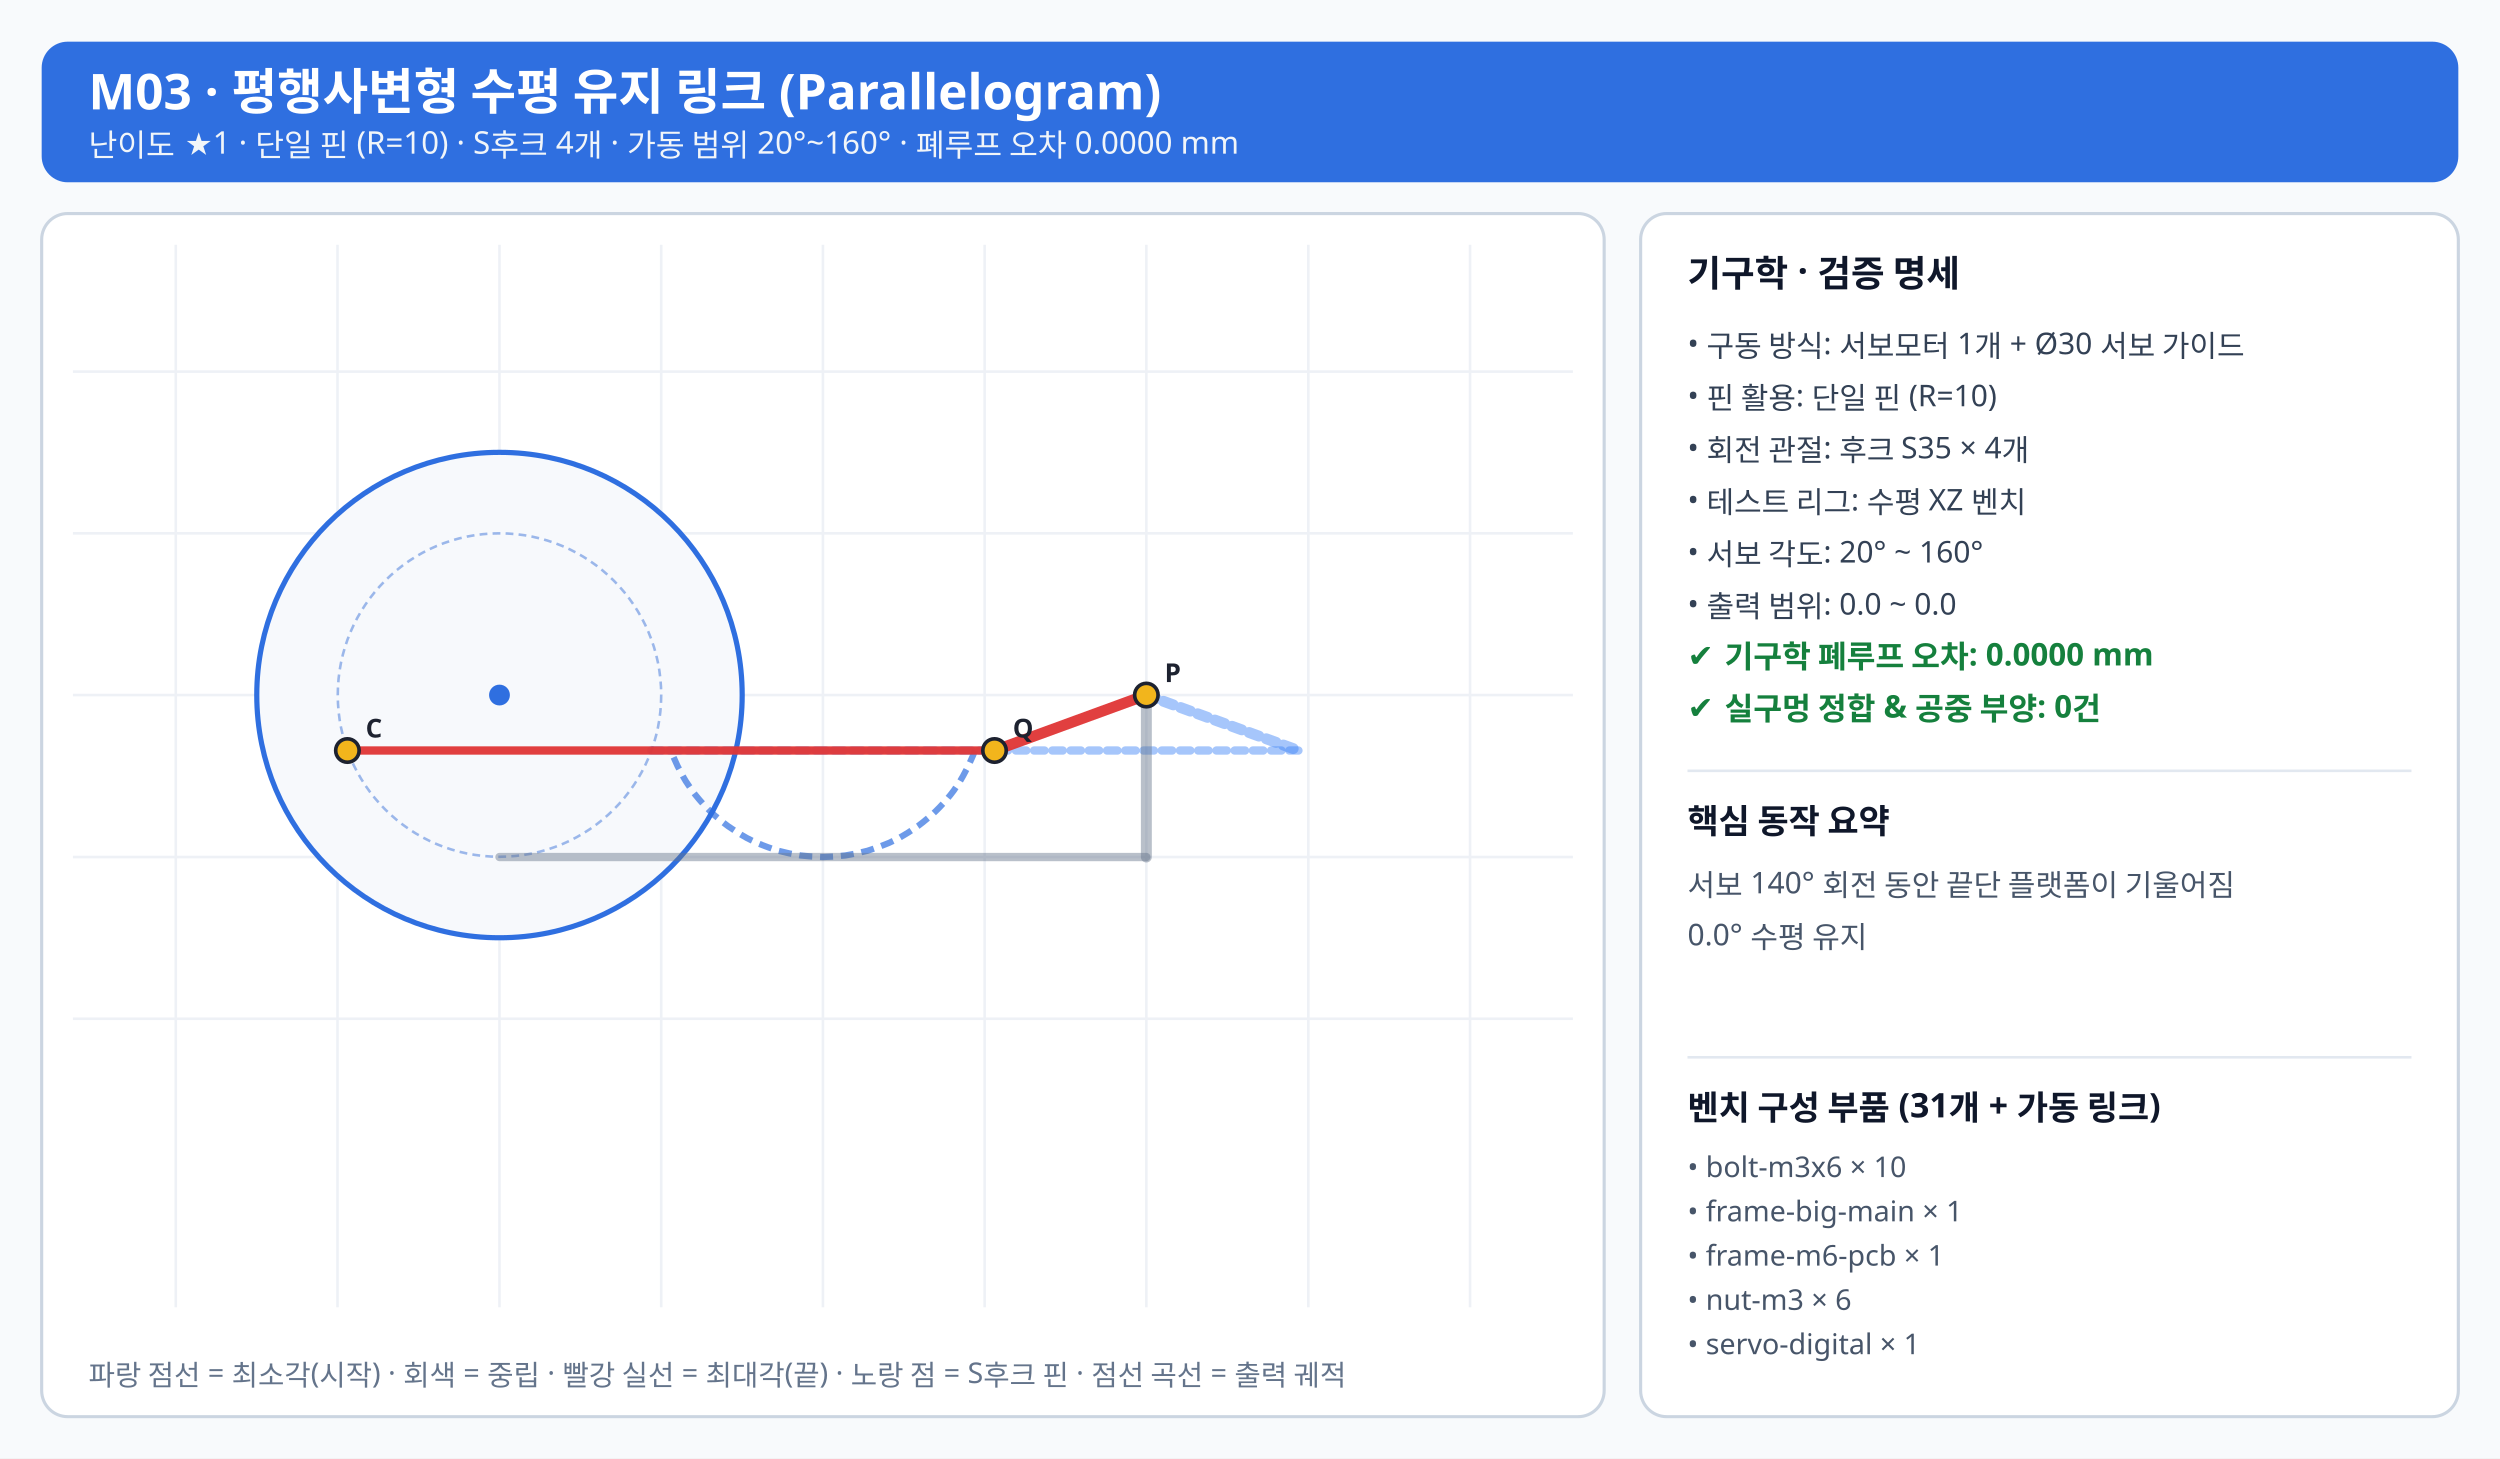
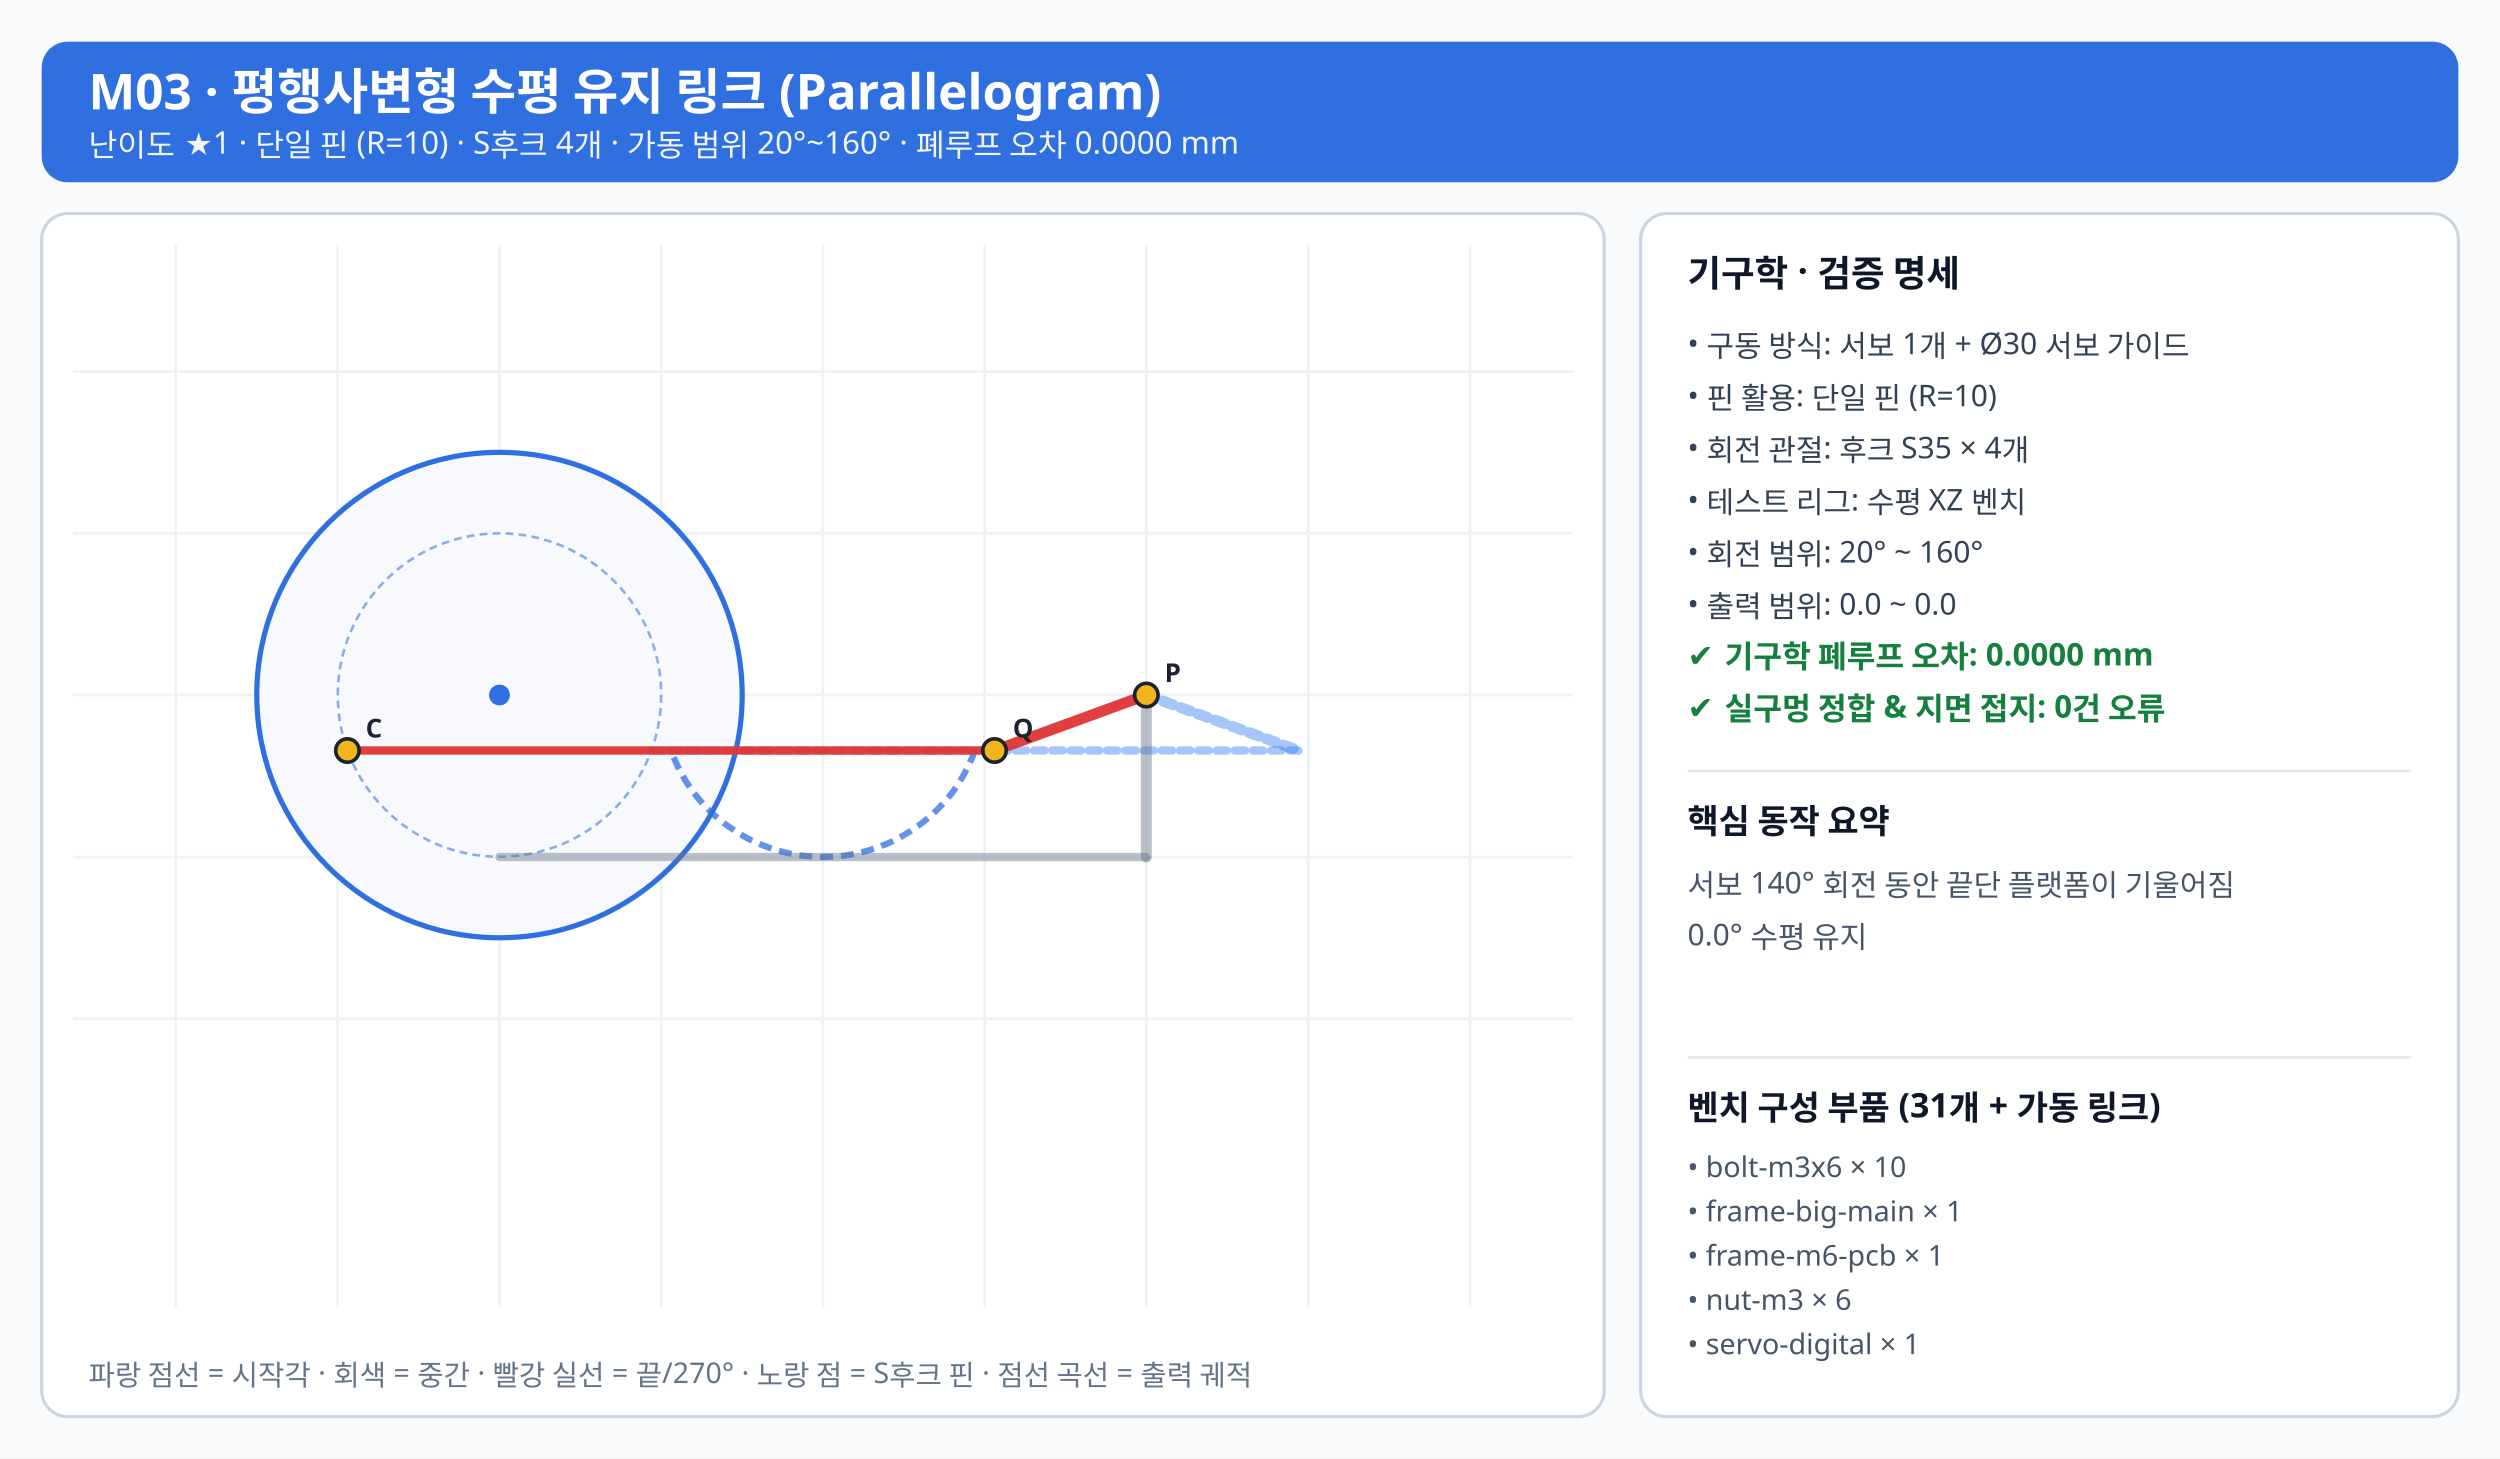
<svg xmlns="http://www.w3.org/2000/svg" viewBox="0 0 960 560" font-family="Pretendard,Apple SD Gothic Neo,sans-serif">
  <rect width="960" height="560" fill="#f8fafc" />
  <rect x="16" y="16" width="928" height="54" rx="10" fill="#2f6fe0" />
  <text x="34" y="42" fill="#fff" font-size="19" font-weight="800">M03 · 평행사변형 수평 유지 링크 (Parallelogram)</text>
  <text x="34" y="60" fill="#f1f5f9" font-size="12">난이도 ★1 · 단일 핀 (R=10) · S후크 4개 · 가동 범위 20°~160° · 폐루프 오차 0.0000 mm</text>
  <rect x="16" y="82" width="600" height="462" rx="10" fill="#fff" stroke="#cbd5e1" stroke-width="1.2" />
  <line x1="67.5" y1="94" x2="67.5" y2="502" stroke="#eef1f6" stroke-width="1" />
  <line x1="129.6" y1="94" x2="129.6" y2="502" stroke="#eef1f6" stroke-width="1" />
  <line x1="191.8" y1="94" x2="191.8" y2="502" stroke="#eef1f6" stroke-width="1" />
  <line x1="253.9" y1="94" x2="253.9" y2="502" stroke="#eef1f6" stroke-width="1" />
  <line x1="316.0" y1="94" x2="316.0" y2="502" stroke="#eef1f6" stroke-width="1" />
  <line x1="378.1" y1="94" x2="378.1" y2="502" stroke="#eef1f6" stroke-width="1" />
  <line x1="440.2" y1="94" x2="440.2" y2="502" stroke="#eef1f6" stroke-width="1" />
  <line x1="502.4" y1="94" x2="502.4" y2="502" stroke="#eef1f6" stroke-width="1" />
  <line x1="564.5" y1="94" x2="564.5" y2="502" stroke="#eef1f6" stroke-width="1" />
  <line x1="28" y1="142.7" x2="604" y2="142.7" stroke="#eef1f6" stroke-width="1" />
  <line x1="28" y1="204.8" x2="604" y2="204.8" stroke="#eef1f6" stroke-width="1" />
  <line x1="28" y1="266.9" x2="604" y2="266.9" stroke="#eef1f6" stroke-width="1" />
  <line x1="28" y1="329.1" x2="604" y2="329.1" stroke="#eef1f6" stroke-width="1" />
  <line x1="28" y1="391.2" x2="604" y2="391.2" stroke="#eef1f6" stroke-width="1" />
  <circle cx="191.8" cy="266.9" r="93.2" fill="#f7f9fc" stroke="#2f6fe0" stroke-width="2.0" />
-   <circle cx="191.8" cy="266.9" r="62.1" fill="none" stroke="#9bb7ea" stroke-width="1" stroke-dasharray="3 2" />
+   <circle cx="191.8" cy="266.9" r="62.1" fill="none" stroke="#2f6fe0" stroke-width="1" stroke-opacity="0.55" stroke-dasharray="3 2" />
  <circle cx="191.8" cy="266.9" r="4" fill="#2f6fe0" />
-   <polyline points="374.4,288.2 373.6,290.2 372.7,292.2 371.8,294.2 370.8,296.1 369.8,298.0 368.7,299.9 367.5,301.7 366.3,303.5 365.0,305.2 363.6,306.9 362.2,308.5 360.7,310.1 359.2,311.6 357.6,313.1 355.9,314.5 354.2,315.9 352.5,317.2 350.7,318.4 348.9,319.6 347.1,320.7 345.2,321.8 343.2,322.8 341.3,323.7 339.3,324.5 337.2,325.3 335.2,326.0 333.1,326.7 331.0,327.2 328.9,327.7 326.8,328.1 324.6,328.5 322.5,328.7 320.3,328.9 318.2,329.0 316.0,329.1 313.8,329.0 311.7,328.9 309.5,328.7 307.4,328.5 305.2,328.1 303.1,327.7 301.0,327.2 298.9,326.7 296.8,326.0 294.8,325.3 292.7,324.5 290.7,323.7 288.8,322.8 286.8,321.8 284.9,320.7 283.1,319.6 281.3,318.4 279.5,317.2 277.8,315.9 276.1,314.5 274.4,313.1 272.8,311.6 271.3,310.1 269.8,308.5 268.4,306.9 267.0,305.2 265.7,303.5 264.5,301.7 263.3,299.9 262.2,298.0 261.2,296.1 260.2,294.2 259.3,292.2 258.4,290.2 257.6,288.2" fill="none" stroke="#2f6fe0" stroke-width="2.4" stroke-opacity="0.7" stroke-dasharray="5 3" />
+   <polyline points="374.4,288.2 373.6,290.2 372.7,292.2 371.8,294.2 370.8,296.1 369.8,298.0 368.7,299.9 367.5,301.7 366.3,303.5 365.0,305.2 363.6,306.9 362.2,308.5 360.7,310.1 359.2,311.6 357.6,313.1 355.9,314.5 354.2,315.9 352.5,317.2 350.7,318.4 348.9,319.6 347.1,320.7 345.2,321.8 343.2,322.8 341.3,323.7 339.3,324.5 337.2,325.3 335.2,326.0 333.1,326.7 331.0,327.2 328.9,327.7 326.8,328.1 324.6,328.5 322.5,328.7 320.3,328.9 318.2,329.0 316.0,329.1 313.8,329.0 311.7,328.9 309.5,328.7 307.4,328.5 305.2,328.1 303.1,327.7 301.0,327.2 298.9,326.7 296.8,326.0 294.8,325.3 292.7,324.5 290.7,323.7 288.8,322.8 286.8,321.8 284.9,320.7 283.1,319.6 281.3,318.4 279.5,317.2 277.8,315.9 276.1,314.5 274.4,313.1 272.8,311.6 271.3,310.1 269.8,308.5 268.4,306.9 267.0,305.2 265.7,303.5 264.5,301.7 263.3,299.9 262.2,298.0 261.2,296.1 260.2,294.2 259.3,292.2 258.4,290.2 257.6,288.2" fill="none" stroke="#2f6fe0" stroke-width="2.4" stroke-opacity="0.75" stroke-dasharray="5 3" />
  <line x1="250.1" y1="288.2" x2="498.6" y2="288.2" stroke="#3b82f6" stroke-width="3.2" stroke-linecap="round" stroke-opacity="0.45" stroke-dasharray="4 3" />
  <line x1="440.2" y1="266.9" x2="498.6" y2="288.2" stroke="#3b82f6" stroke-width="4.2" stroke-linecap="round" stroke-opacity="0.45" stroke-dasharray="4 3" />
  <line x1="191.8" y1="329.1" x2="440.2" y2="329.1" stroke="#64748b" stroke-width="3.2" stroke-linecap="round" stroke-opacity="0.45" />
  <line x1="440.2" y1="266.9" x2="440.2" y2="329.1" stroke="#64748b" stroke-width="4.2" stroke-linecap="round" stroke-opacity="0.45" />
  <line x1="133.4" y1="288.2" x2="381.9" y2="288.2" stroke="#e03636" stroke-width="3.2" stroke-linecap="round" stroke-opacity="0.95" />
  <line x1="440.2" y1="266.9" x2="381.9" y2="288.2" stroke="#e03636" stroke-width="4.2" stroke-linecap="round" stroke-opacity="0.95" />
  <circle cx="133.4" cy="288.2" r="4.5" fill="#f2b51c" stroke="#1d2230" stroke-width="1.4" />
  <text x="140.4" y="283.2" font-size="10" font-weight="700" fill="#1d2230">C</text>
  <circle cx="381.9" cy="288.2" r="4.5" fill="#f2b51c" stroke="#1d2230" stroke-width="1.4" />
  <text x="388.9" y="283.2" font-size="10" font-weight="700" fill="#1d2230">Q</text>
  <circle cx="440.2" cy="266.9" r="4.5" fill="#f2b51c" stroke="#1d2230" stroke-width="1.4" />
  <text x="447.2" y="261.9" font-size="10" font-weight="700" fill="#1d2230">P</text>
-   <text x="34" y="532" fill="#64748b" font-size="11">파랑 점선 = 최소각(시작) · 회색 = 중립 · 빨강 실선 = 최대각(끝) · 노랑 점 = S후크 핀 · 점선 곡선 = 출력 궤적</text>
+   <text x="34" y="532" fill="#64748b" font-size="11">파랑 점선 = 시작각 · 회색 = 중간 · 빨강 실선 = 끝/270° · 노랑 점 = S후크 핀 · 점선 곡선 = 출력 궤적</text>
  <rect x="630" y="82" width="314" height="462" rx="10" fill="#fff" stroke="#cbd5e1" stroke-width="1.2" />
  <text x="648" y="110" fill="#0f172a" font-size="14" font-weight="800">기구학 · 검증 명세</text>
-   <text x="648" y="136" fill="#334155" font-size="11.5">• 구동 방식: 서보모터 1개 + Ø30 서보 가이드</text>
+   <text x="648" y="136" fill="#334155" font-size="11.5">• 구동 방식: 서보 1개 + Ø30 서보 가이드</text>
  <text x="648" y="156" fill="#334155" font-size="11.5">• 핀 활용: 단일 핀 (R=10)</text>
  <text x="648" y="176" fill="#334155" font-size="11.5">• 회전 관절: 후크 S35 × 4개</text>
  <text x="648" y="196" fill="#334155" font-size="11.5">• 테스트 리그: 수평 XZ 벤치</text>
-   <text x="648" y="216" fill="#334155" font-size="11.5">• 서보 각도: 20° ~ 160°</text>
+   <text x="648" y="216" fill="#334155" font-size="11.5">• 회전 범위: 20° ~ 160°</text>
  <text x="648" y="236" fill="#334155" font-size="11.5">• 출력 범위: 0.0 ~ 0.0</text>
  <text x="648" y="256" fill="#15803d" font-size="12" font-weight="800">✔ 기구학 폐루프 오차: 0.0000 mm</text>
-   <text x="648" y="276" fill="#15803d" font-size="12" font-weight="800">✔ 실구멍 정합 &amp; 공중 부양: 0건</text>
+   <text x="648" y="276" fill="#15803d" font-size="12" font-weight="800">✔ 실구멍 정합 &amp; 지면 접지: 0건 오류</text>
  <line x1="648" y1="296" x2="926" y2="296" stroke="#e2e8f0" />
  <text x="648" y="320" fill="#0f172a" font-size="13" font-weight="800">핵심 동작 요약</text>
  <text x="648" y="344" fill="#475569" font-size="11.5">서보 140° 회전 동안 끝단 플랫폼이 기울어짐</text>
  <text x="648" y="363" fill="#475569" font-size="11.5"> 0.0° 수평 유지</text>
  <line x1="648" y1="406" x2="926" y2="406" stroke="#e2e8f0" />
  <text x="648" y="430" fill="#0f172a" font-size="13" font-weight="800">벤치 구성 부품 (31개 + 가동 링크)</text>
  <text x="648" y="452" fill="#475569" font-size="11">• bolt-m3x6 × 10</text>
  <text x="648" y="469" fill="#475569" font-size="11">• frame-big-main × 1</text>
  <text x="648" y="486" fill="#475569" font-size="11">• frame-m6-pcb × 1</text>
  <text x="648" y="503" fill="#475569" font-size="11">• nut-m3 × 6</text>
  <text x="648" y="520" fill="#475569" font-size="11">• servo-digital × 1</text>
</svg>
